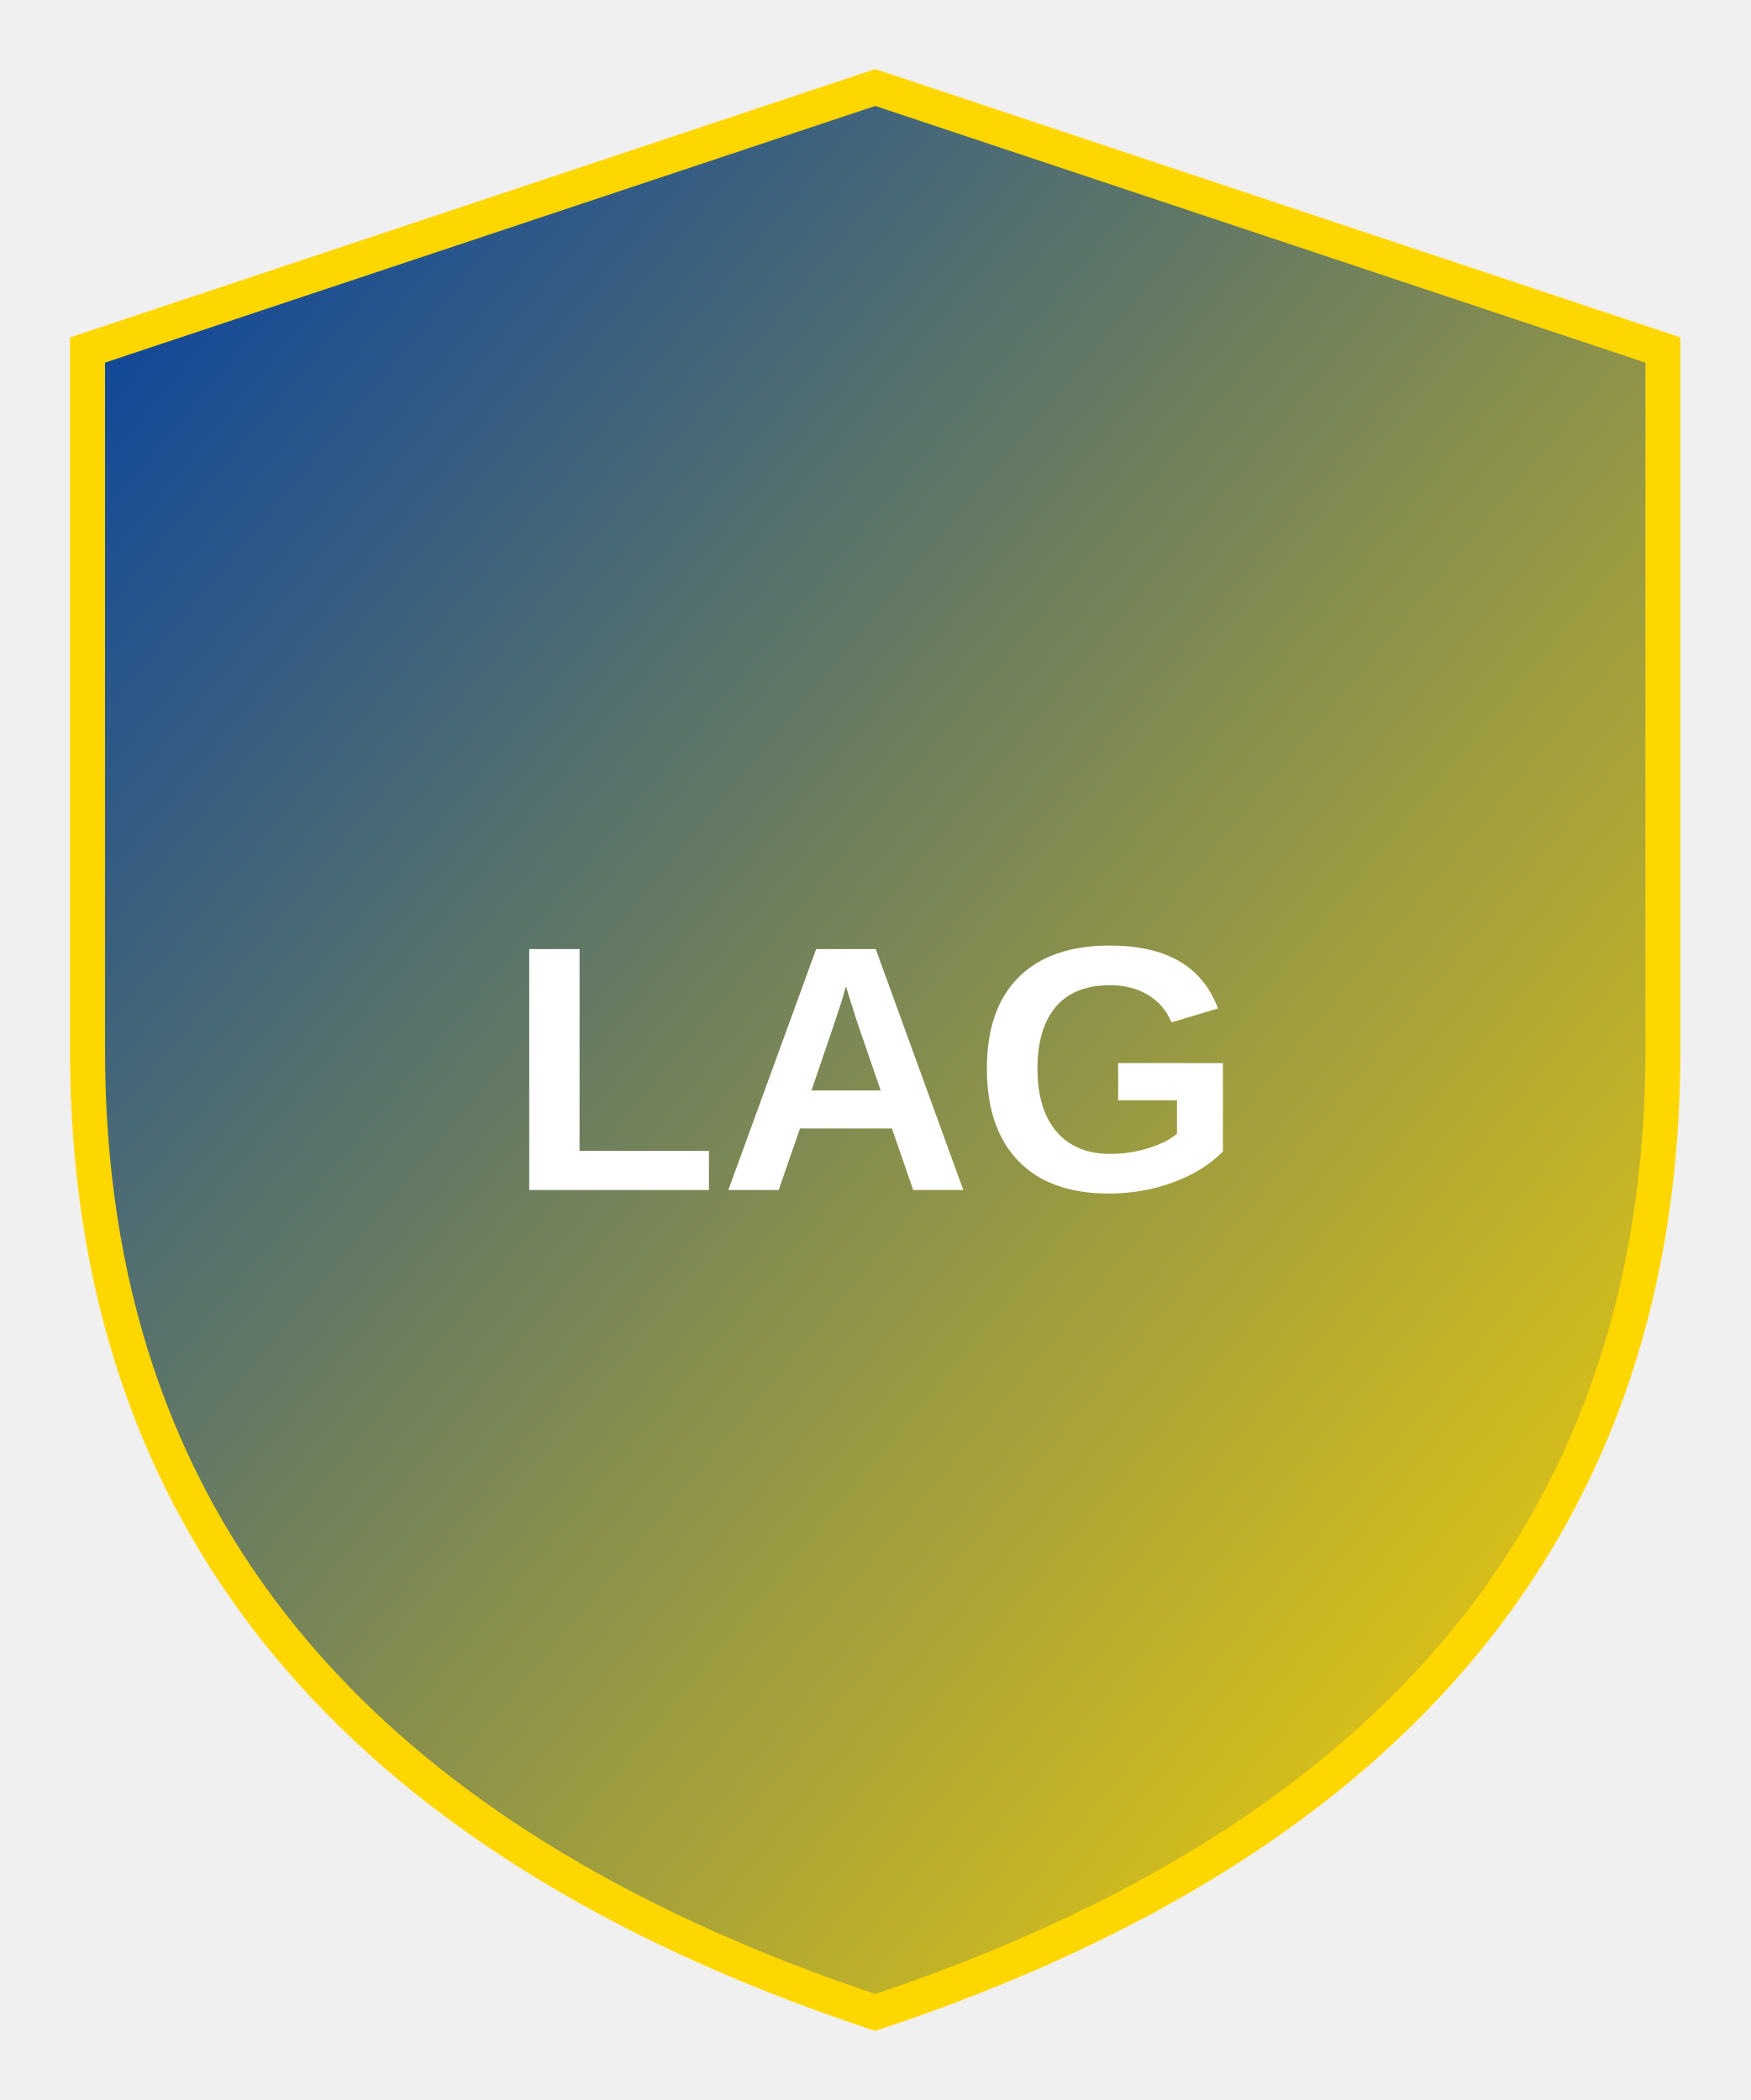
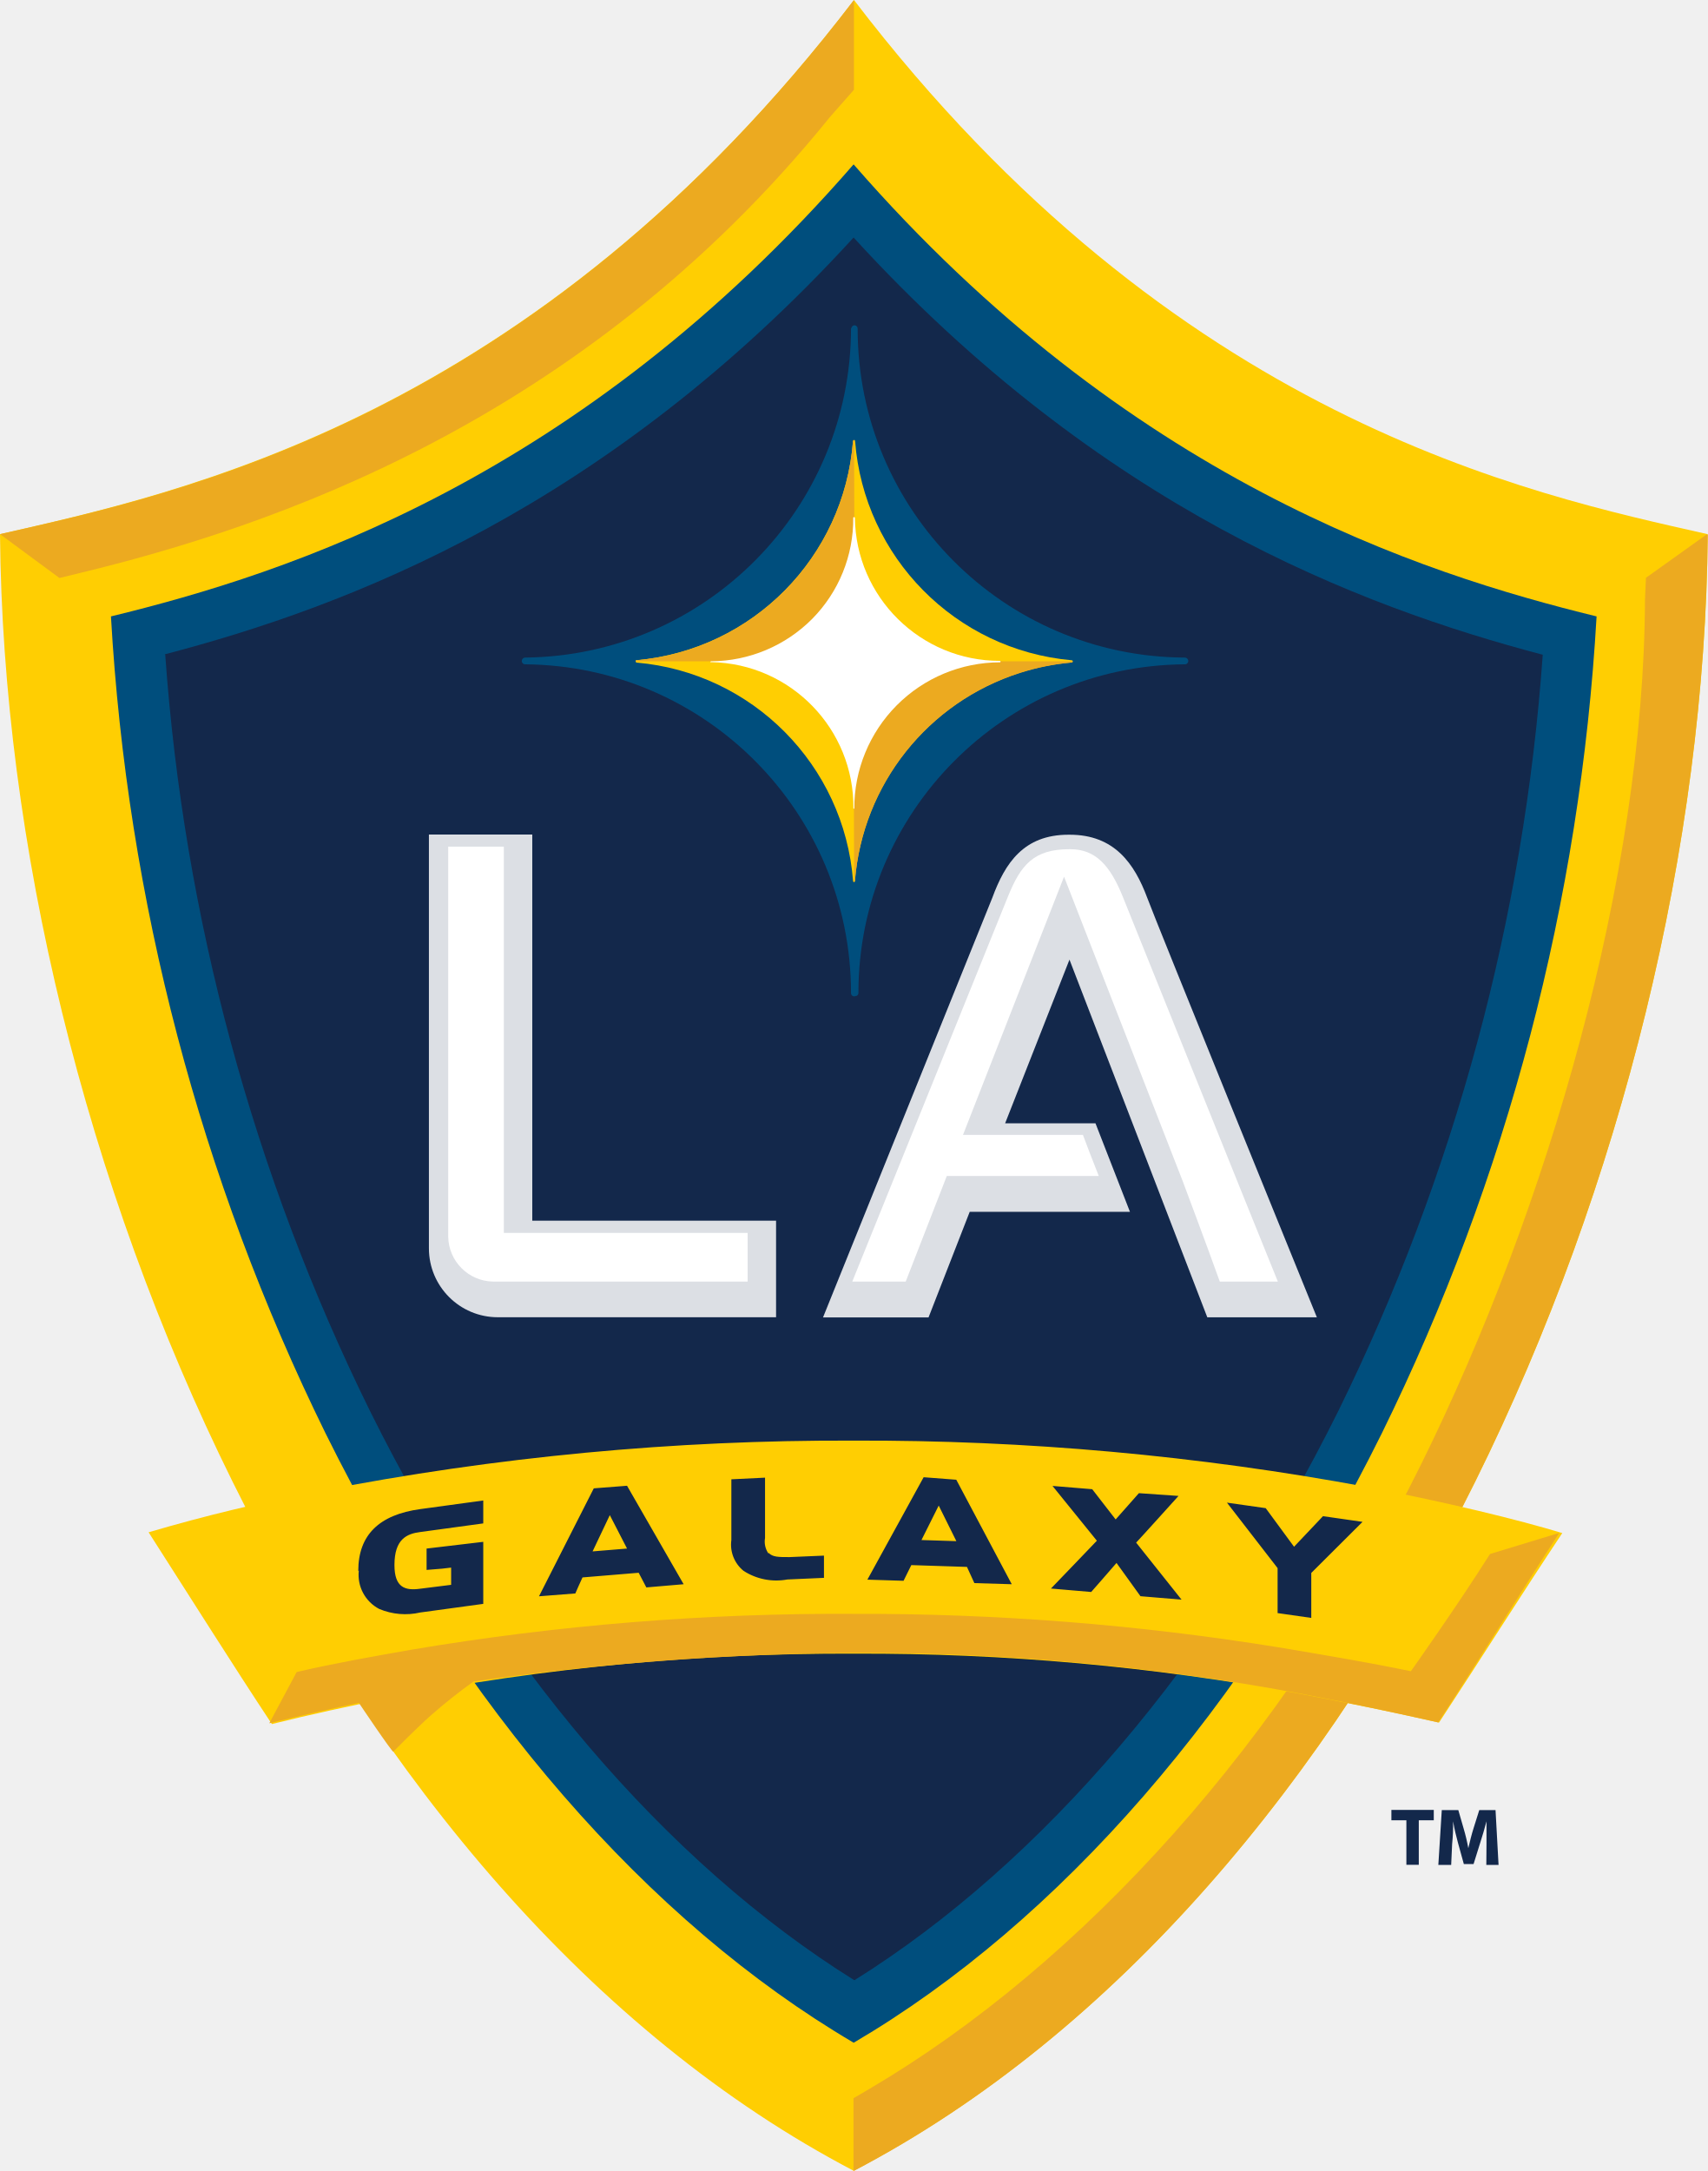
- <svg xmlns="http://www.w3.org/2000/svg" viewBox="0 0 100 120">
+ <svg xmlns="http://www.w3.org/2000/svg" viewBox="0 0 198.25 252">
  <defs>
-     <linearGradient id="g" x1="0" y1="0" x2="1" y2="1">
-       <stop offset="0%" stop-color="#003DA5" />
-       <stop offset="100%" stop-color="#FFD700" />
-     </linearGradient>
+     <style>
+       .a{fill:#ffce02}.b{fill:#004e7d}.c{fill:#13284b}.d{fill:#ecaa20}.e{fill:#dcdfe4}.f{fill:#fff}
+     </style>
  </defs>
-   <path d="M50 5 L95 20 L95 60 Q95 100 50 115 Q5 100 5 60 L5 20 Z" fill="url(#g)" stroke="#FFD700" stroke-width="2" />
-   <text x="50" y="68" text-anchor="middle" font-family="Arial,sans-serif" font-size="20" font-weight="bold" fill="white" stroke="none" stroke-width="0.5">LAG</text>
+   <path class="a" d="M99.15 252C38.34 220.23.62 133.76 0 62.01c20.67-4.77 61.84-13.26 99.14-62 37.29 48.82 78.41 57.32 99.11 62-.61 71.75-38.33 158.16-99.1 189.93" />
+   <path class="b" d="M12.88 71.55a246.93 246.93 0 0 0 24.91 94.82c15.79 31.9 37.45 56.72 61.31 70.74 23.85-14 45.52-38.85 61.31-70.74a246.86 246.86 0 0 0 24.93-94.82c-20.45-5-54.4-15.9-86.25-52.47C67.28 55.65 33.4 66.56 12.88 71.55" />
+   <path class="c" d="M19.18 75.98a236.51 236.51 0 0 0 23.76 87.78c14.47 29.21 34.38 52.47 56.24 66.1 21.82-13.63 41.72-36.94 56.19-66.1A236.93 236.93 0 0 0 179.09 76c-21.34-5.63-51.27-17-80-48.43-28.7 31.39-58.61 42.81-80 48.39" />
+   <path class="d" d="M96.33 13.6l2.8-3.18V0C61.84 48.82 20.67 57.32 0 62l6.9 5.09 2.34-.57c21.64-5.24 58.25-17.23 87.09-52.92M198.15 62.01l-7.08 5.06-.11 2.5c-.14 32.34-11.27 70.63-26 100.42-15.9 32.2-39.45 58-64 72.46l-1.88 1.1v8.46c60.82-31.81 98.54-118.25 99.16-189.93h-.11" />
+   <path class="c" d="M163.26 211.29h-1.74v-1.2h4.92v1.2h-1.74v5.17h-1.44v-5.17zM172.56 214.03v-2.62c-.21.81-.48 1.72-.72 2.46l-.78 2.5h-1.13l-.68-2.46c-.21-.76-.41-1.59-.57-2.5a20.44 20.44 0 0 1-.11 2.64l-.11 2.42h-1.49l.4-6.36h1.92l.62 2.15a21.52 21.52 0 0 1 .54 2.27c.17-.75.38-1.59.6-2.29l.67-2.13h1.89l.35 6.36h-1.42z" />
+   <path class="e" d="M90.16 152.9H57.79a8 8 0 0 1-8-8V96.87h12v44.82h28.3v11.21z" />
+   <path class="f" d="M52.03 98.27v45.28a5.3 5.3 0 0 0 5.22 5.21h29.54v-5.65h-28.3V98.27h-6.46z" />
+   <path class="e" d="M95.54 152.92h12.25l4.78-12.26h18.6l-4-10.27h-10.49l7.47-19 16 41.52h12.72s-19-46.73-19.69-48.69c-1.49-4-3.83-7.33-9-7.33h-.15c-5.18 0-7.35 3.28-8.83 7.3z" />
+   <path class="f" d="M98.94 148.76h6.2l4.77-12.26h17.64c-.86-2.21-1.34-3.4-1.84-4.77h-13.92l11.73-29.97 13.79 35.38s3 8 4.29 11.62h6.74c-2.62-6.42-16.52-41-18-44.67s-3.18-5.52-6.11-5.52h-.07c-4.17 0-5.66 1.83-7.14 5.47 0 0-16 39.58-18.08 44.71" />
+   <path class="a" d="M158.73 172.61a319.61 319.61 0 0 0-59.64-5.39 317.07 317.07 0 0 0-62 5.87 203.54 203.54 0 0 0-19.84 4.77c4.58 7.14 9.81 15.46 14.31 22.26 4.42-1.1 9.08-2.11 13.9-3.08a274.07 274.07 0 0 1 53.79-5.09 276.82 276.82 0 0 1 51.68 4.66c5.71 1.1 11.13 2.19 16.12 3.34 4.6-7 9.65-15 14.31-22-5.28-1.59-13.15-3.51-22.39-5.3" />
+   <path class="c" d="M41.65 182.32a4.47 4.47 0 0 0 2.37 4.44 7.79 7.79 0 0 0 4.77.41l7.31-1v-7.2l-6.58.78v2.48c1.75-.14 2.07-.16 2.85-.27v2l-3.58.45c-1.77.25-3-.13-3-2.75 0-3 1.42-3.63 3-3.83l7.31-1v-2.66l-7.31 1c-4.77.65-7.2 3-7.2 7.17m27.34-9.58l-6.36 12.53 4.22-.33s.6-1.4.83-1.86l6.52-.54.89 1.7 4.33-.37-6.57-11.43zm-.14 7.32l2-4.21 2 3.88zm20.42.25a2.42 2.42 0 0 1-.4-1.81v-7l-3.91.19v7.05a3.91 3.91 0 0 0 1.42 3.58 7 7 0 0 0 5.07 1l4.26-.19v-2.58l-4 .17c-1.32 0-1.94 0-2.43-.49m18-8.78l-6.53 11.89 4.2.13.9-1.82 6.46.21.86 1.88 4.34.13-6.44-12.13zm-.25 7.29c.38-.78 1.46-2.94 2-4l2.05 4.13zm29.82-5.12l-4.58-.32-2.7 3.05-2.72-3.51-4.61-.38 5.15 6.36c-.32.35-5.33 5.55-5.33 5.55l4.67.4s2.35-2.67 2.94-3.37l2.78 3.86 4.77.4-5.27-6.62c.32-.32 4.91-5.41 4.91-5.41m16.78 2.34l-3.36 3.55-3.29-4.48-4.5-.64 5.88 7.6v5.22l3.91.56v-5.22l5.95-5.93z" />
+   <path class="d" d="M172.97 180.38c-3.86 6.11-9.19 13.61-9.19 13.61-4.77-1-9.92-1.86-15.38-2.78a302.42 302.42 0 0 0-49.29-3.88 299.23 299.23 0 0 0-51.41 4.17c-4.6.81-9 1.59-13.26 2.58l-3.18 5.95c3.34-.83 8.59-2 10.4-2.37 0 0 3.88 5.79 4 5.66s2.75-2.78 4.36-4.21a63 63 0 0 1 4.95-3.93 327.56 327.56 0 0 1 44-3.32 275.42 275.42 0 0 1 51.68 4.67c7.68 1.46 13.25 2.72 16.3 3.4 4.63-7.08 9.24-14.58 14.06-22z" />
+   <path class="b" d="M98.79 38.04a38.24 38.24 0 0 1-37.84 38.29.4.4 0 0 0-.38.4.38.38 0 0 0 .38.38 38.16 38.16 0 0 1 37.84 38.16.37.37 0 0 0 .56.33h.08a.37.37 0 0 0 .22-.33 38.16 38.16 0 0 1 37.91-38.16.38.38 0 0 0 .38-.38.4.4 0 0 0-.38-.4 38.16 38.16 0 0 1-38-38.16.38.38 0 0 0-.33-.41.38.38 0 0 0-.4.37" />
+   <path class="a" d="M99.15 51.07a.11.11 0 0 1 .11.11 27.68 27.68 0 0 0 25.14 25.46.12.12 0 0 1 .13.13c0 .13-.1.11-.14.13a27.16 27.16 0 0 0-6 1.19 27.64 27.64 0 0 0-19.15 24.17.12.12 0 0 1-.1.13.13.13 0 0 1-.11-.13 27.61 27.61 0 0 0-25.12-25.35.14.14 0 0 1-.12-.15c0-.13 0-.11.13-.13a27.67 27.67 0 0 0 25.1-25.41.13.13 0 0 1 .13-.13" />
+   <path class="d" d="M99.15 51.07a.13.13 0 0 0-.13.13A27.67 27.67 0 0 1 73.9 76.64a.12.12 0 0 0-.11.12h25.42zM99.15 102.39a.44.44 0 0 0 .1-.13 27.64 27.64 0 0 1 19.17-24.15 28.13 28.13 0 0 1 6-1.21.13.13 0 0 0 .1-.14H99.08z" />
+   <path class="f" d="M116.08 76.71a16.82 16.82 0 0 1-16.84-16.62.1.1 0 0 0-.19 0 16.51 16.51 0 0 1-4.77 11.75 16.68 16.68 0 0 1-11.72 4.92.1.1 0 0 0-.1.1.1.1 0 0 0 .1 0 16.82 16.82 0 0 1 16.51 17 .1.1 0 0 0 .1 0 16.93 16.93 0 0 1 16.91-16.98.1.1 0 0 0 .08-.1" />
</svg>
